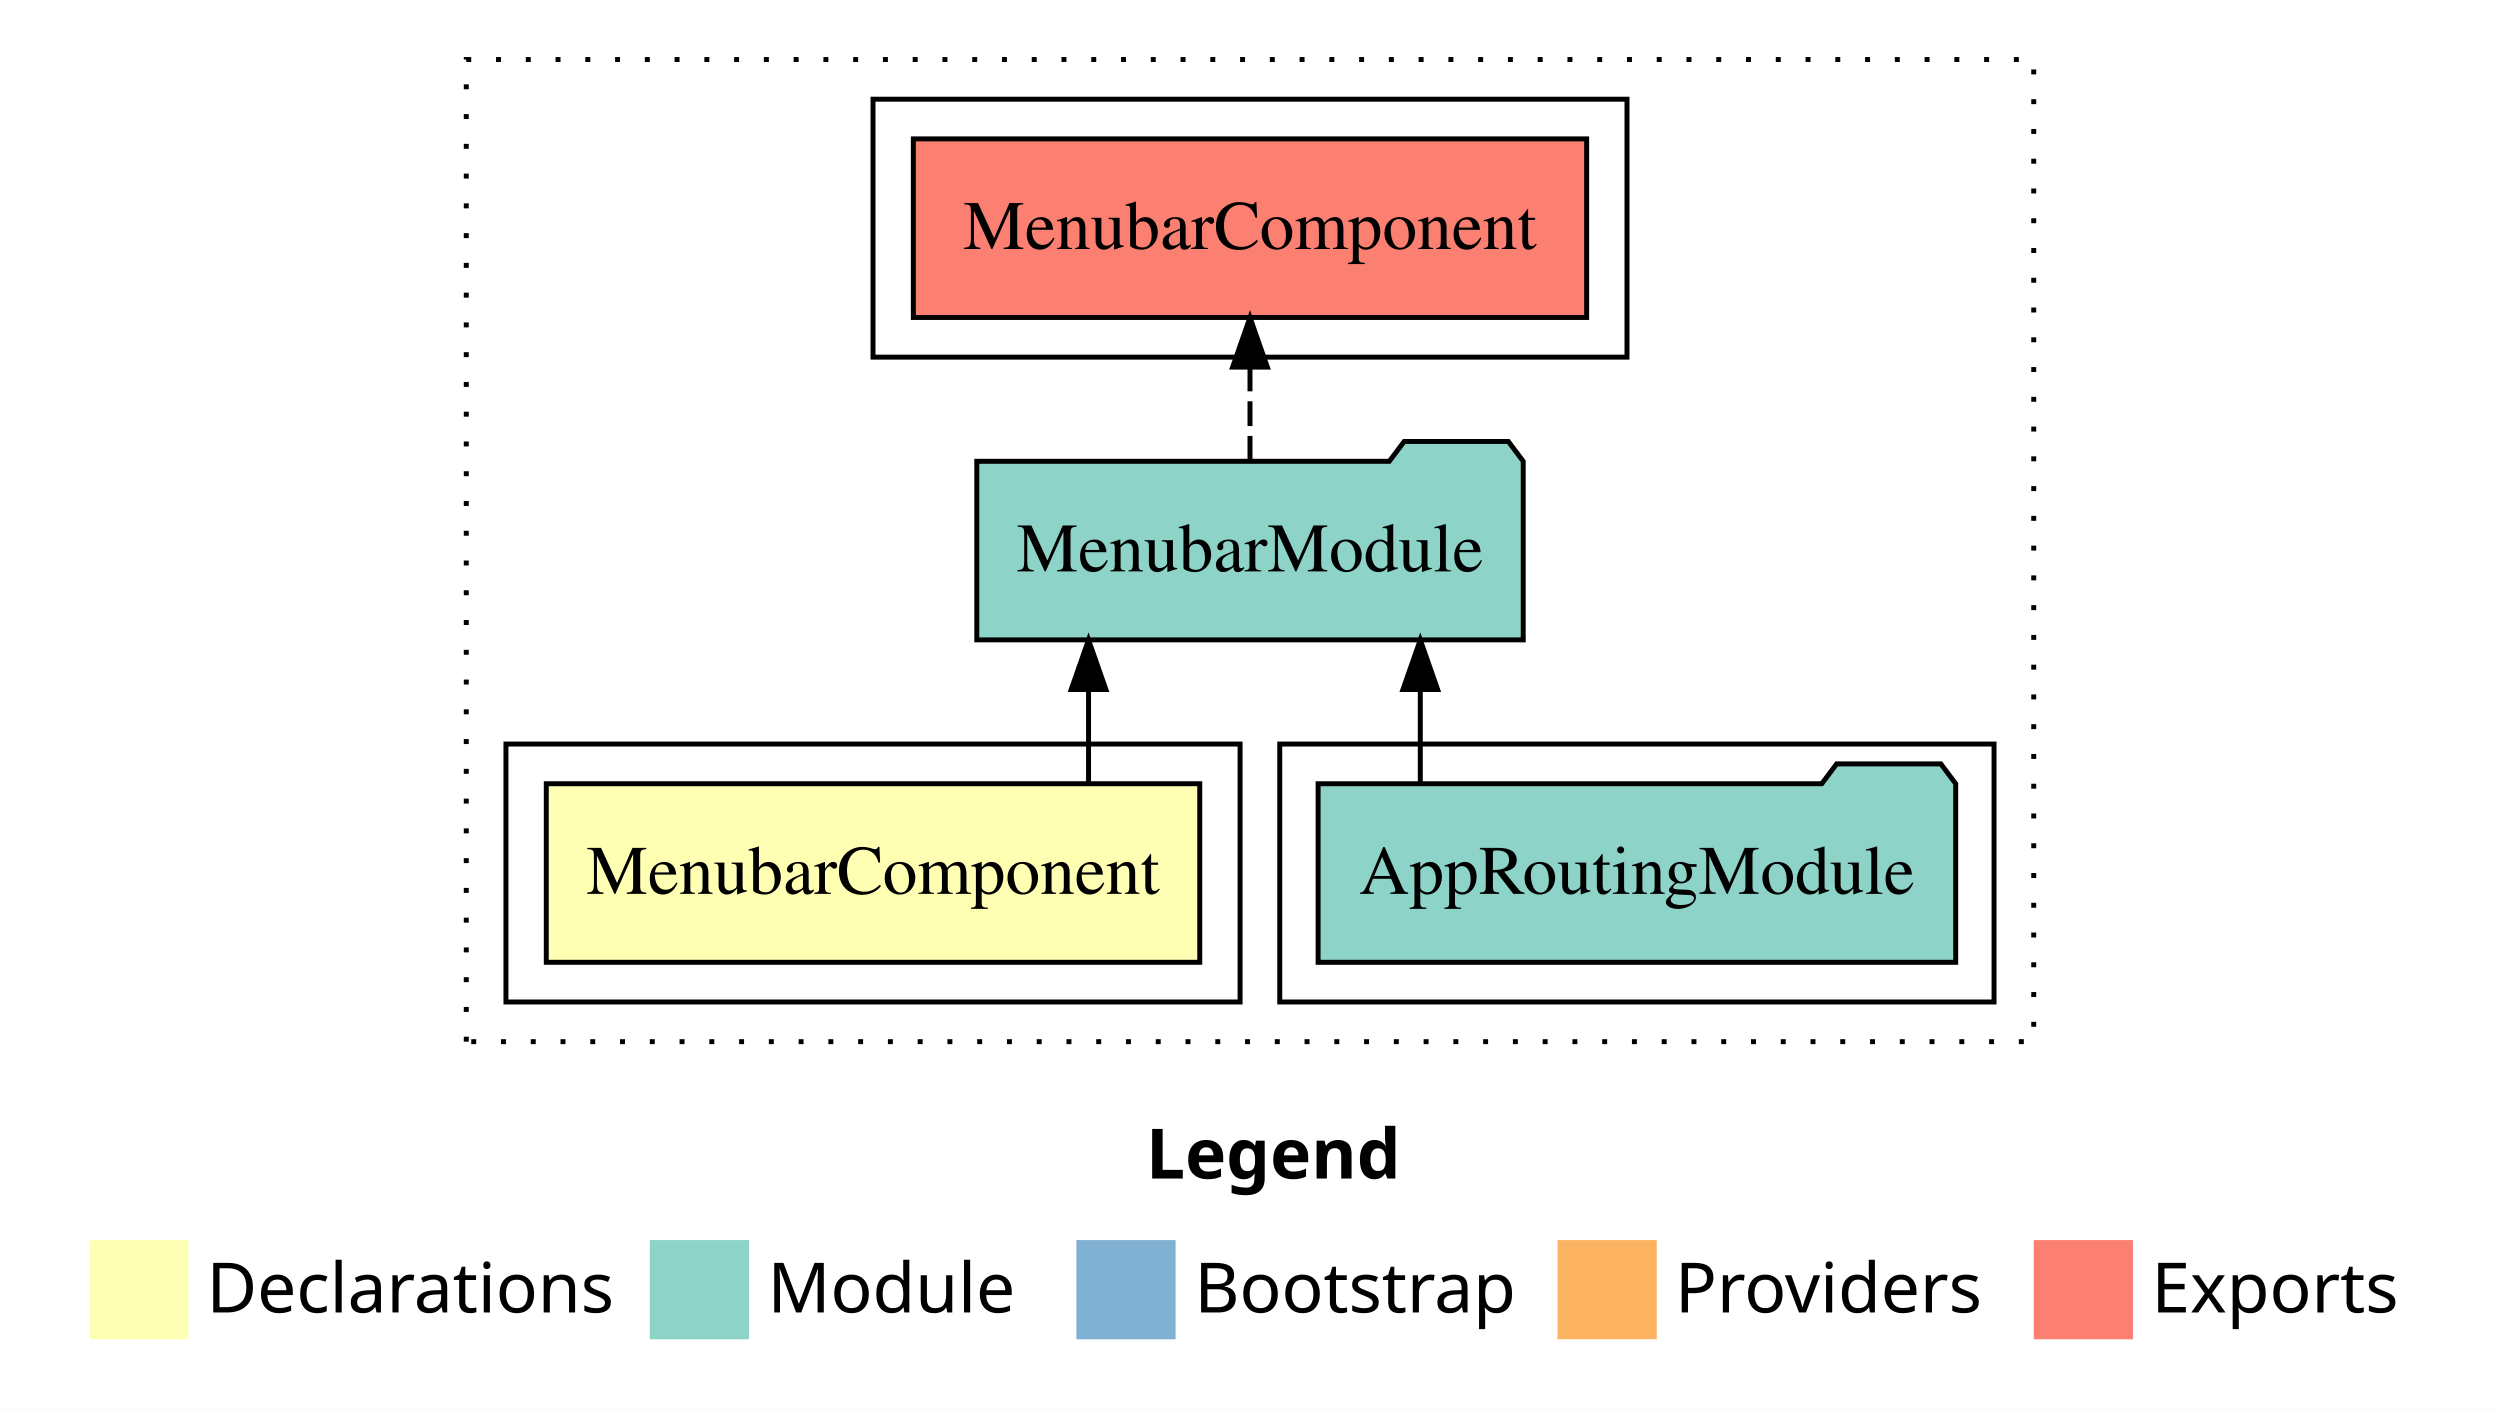
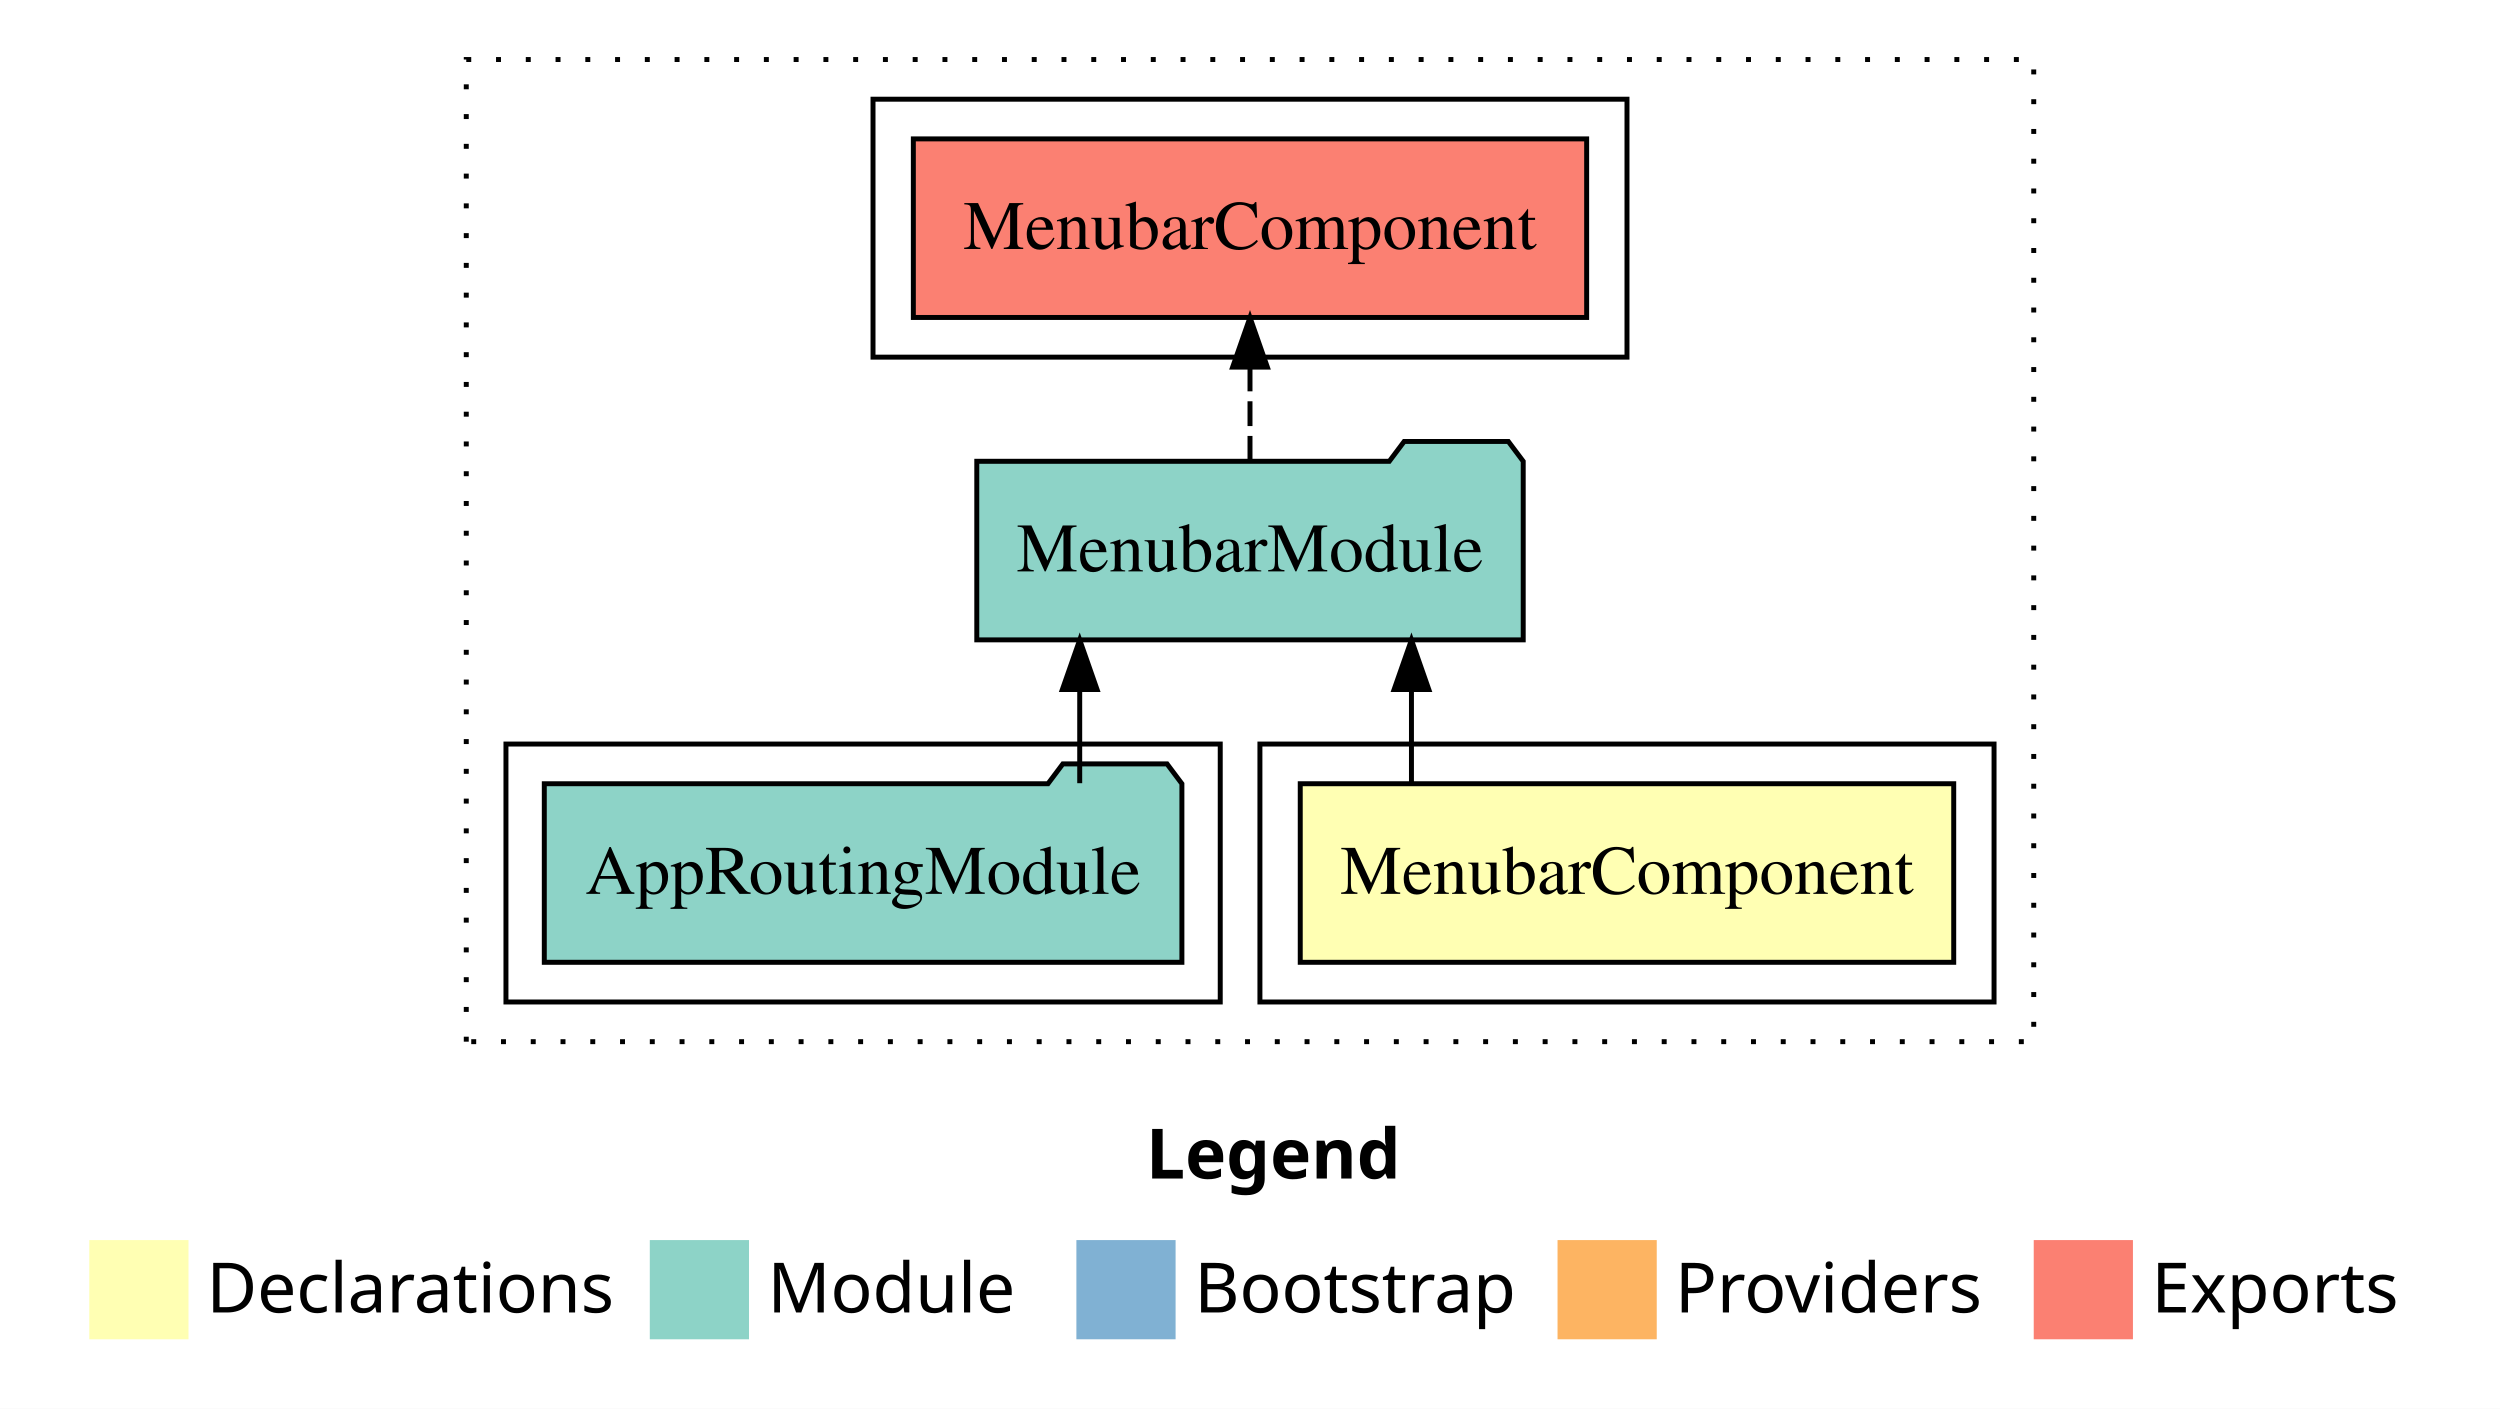
<svg xmlns="http://www.w3.org/2000/svg" width="504pt" height="284pt" viewBox="0.00 0.00 504.00 284.00">
  <g id="graph0" class="graph" transform="scale(1 1) rotate(0) translate(4 280)">
    <polygon fill="white" stroke="transparent" points="-4,4 -4,-280 500,-280 500,4 -4,4" />
    <text text-anchor="start" x="227.01" y="-42.4" font-family="Times-12" font-weight="bold" font-size="14.00">Legend</text>
    <polygon fill="#ffffb3" stroke="transparent" points="14,-10 14,-30 34,-30 34,-10 14,-10" />
    <text text-anchor="start" x="37.63" y="-15.4" font-family="Times-12" font-size="14.00">  Declarations</text>
    <polygon fill="#8dd3c7" stroke="transparent" points="127,-10 127,-30 147,-30 147,-10 127,-10" />
    <text text-anchor="start" x="150.73" y="-15.4" font-family="Times-12" font-size="14.00">  Module</text>
    <polygon fill="#80b1d3" stroke="transparent" points="213,-10 213,-30 233,-30 233,-10 213,-10" />
    <text text-anchor="start" x="236.78" y="-15.4" font-family="Times-12" font-size="14.00">  Bootstrap</text>
    <polygon fill="#fdb462" stroke="transparent" points="310,-10 310,-30 330,-30 330,-10 310,-10" />
    <text text-anchor="start" x="333.67" y="-15.4" font-family="Times-12" font-size="14.00">  Providers</text>
    <polygon fill="#fb8072" stroke="transparent" points="406,-10 406,-30 426,-30 426,-10 406,-10" />
    <text text-anchor="start" x="429.73" y="-15.4" font-family="Times-12" font-size="14.00">  Exports</text>
    <g id="clust1" class="cluster">
      <polygon fill="none" stroke="black" stroke-dasharray="1,5" points="90,-70 90,-268 406,-268 406,-70 90,-70" />
    </g>
+     <g id="clust2" class="cluster">
+       <polygon fill="none" stroke="black" points="250,-78 250,-130 398,-130 398,-78 250,-78" />
+     </g>
    <g id="clust4" class="cluster">
-       <polygon fill="none" stroke="black" points="254,-78 254,-130 398,-130 398,-78 254,-78" />
-     </g>
-     <g id="clust2" class="cluster">
-       <polygon fill="none" stroke="black" points="98,-78 98,-130 246,-130 246,-78 98,-78" />
+       <polygon fill="none" stroke="black" points="98,-78 98,-130 242,-130 242,-78 98,-78" />
    </g>
    <g id="clust5" class="cluster">
      <polygon fill="none" stroke="black" points="172,-208 172,-260 324,-260 324,-208 172,-208" />
    </g>
    <g id="node1" class="node">
-       <polygon fill="#ffffb3" stroke="black" points="237.87,-122 106.13,-122 106.13,-86 237.87,-86 237.87,-122" />
-       <text text-anchor="middle" x="172" y="-99.8" font-family="Times,serif" font-size="14.00">MenubarComponent</text>
+       <polygon fill="#ffffb3" stroke="black" points="389.87,-122 258.13,-122 258.13,-86 389.87,-86 389.87,-122" />
+       <text text-anchor="middle" x="324" y="-99.8" font-family="Times,serif" font-size="14.00">MenubarComponent</text>
    </g>
    <g id="node2" class="node">
      <polygon fill="#8dd3c7" stroke="black" points="303.08,-187 300.08,-191 279.08,-191 276.08,-187 192.92,-187 192.92,-151 303.08,-151 303.08,-187" />
      <text text-anchor="middle" x="248" y="-164.8" font-family="Times,serif" font-size="14.00">MenubarModule</text>
    </g>
    <g id="edge1" class="edge">
-       <path fill="none" stroke="black" d="M215.45,-122.11C215.45,-122.11 215.45,-140.99 215.45,-140.99" />
-       <polygon fill="black" stroke="black" points="211.95,-140.99 215.45,-150.99 218.95,-140.99 211.95,-140.99" />
+       <path fill="none" stroke="black" d="M280.55,-122.11C280.55,-122.11 280.55,-140.99 280.55,-140.99" />
+       <polygon fill="black" stroke="black" points="277.05,-140.99 280.55,-150.99 284.05,-140.99 277.05,-140.99" />
    </g>
    <g id="node4" class="node">
      <polygon fill="#fb8072" stroke="black" points="315.87,-252 180.13,-252 180.13,-216 315.87,-216 315.87,-252" />
      <text text-anchor="middle" x="248" y="-229.8" font-family="Times,serif" font-size="14.00">MenubarComponent </text>
    </g>
    <g id="edge3" class="edge">
      <path fill="none" stroke="black" stroke-dasharray="5,2" d="M248,-187.11C248,-187.11 248,-205.99 248,-205.99" />
      <polygon fill="black" stroke="black" points="244.5,-205.99 248,-215.99 251.5,-205.99 244.5,-205.99" />
    </g>
    <g id="node3" class="node">
-       <polygon fill="#8dd3c7" stroke="black" points="390.27,-122 387.27,-126 366.27,-126 363.27,-122 261.73,-122 261.73,-86 390.27,-86 390.27,-122" />
-       <text text-anchor="middle" x="326" y="-99.8" font-family="Times,serif" font-size="14.00">AppRoutingModule</text>
+       <polygon fill="#8dd3c7" stroke="black" points="234.27,-122 231.27,-126 210.27,-126 207.27,-122 105.73,-122 105.73,-86 234.27,-86 234.27,-122" />
+       <text text-anchor="middle" x="170" y="-99.8" font-family="Times,serif" font-size="14.00">AppRoutingModule</text>
    </g>
    <g id="edge2" class="edge">
-       <path fill="none" stroke="black" d="M282.33,-122.11C282.33,-122.11 282.33,-140.99 282.33,-140.99" />
-       <polygon fill="black" stroke="black" points="278.83,-140.99 282.33,-150.99 285.83,-140.99 278.83,-140.99" />
+       <path fill="none" stroke="black" d="M213.67,-122.11C213.67,-122.11 213.67,-140.99 213.67,-140.99" />
+       <polygon fill="black" stroke="black" points="210.17,-140.99 213.67,-150.99 217.17,-140.99 210.17,-140.99" />
    </g>
  </g>
</svg>
